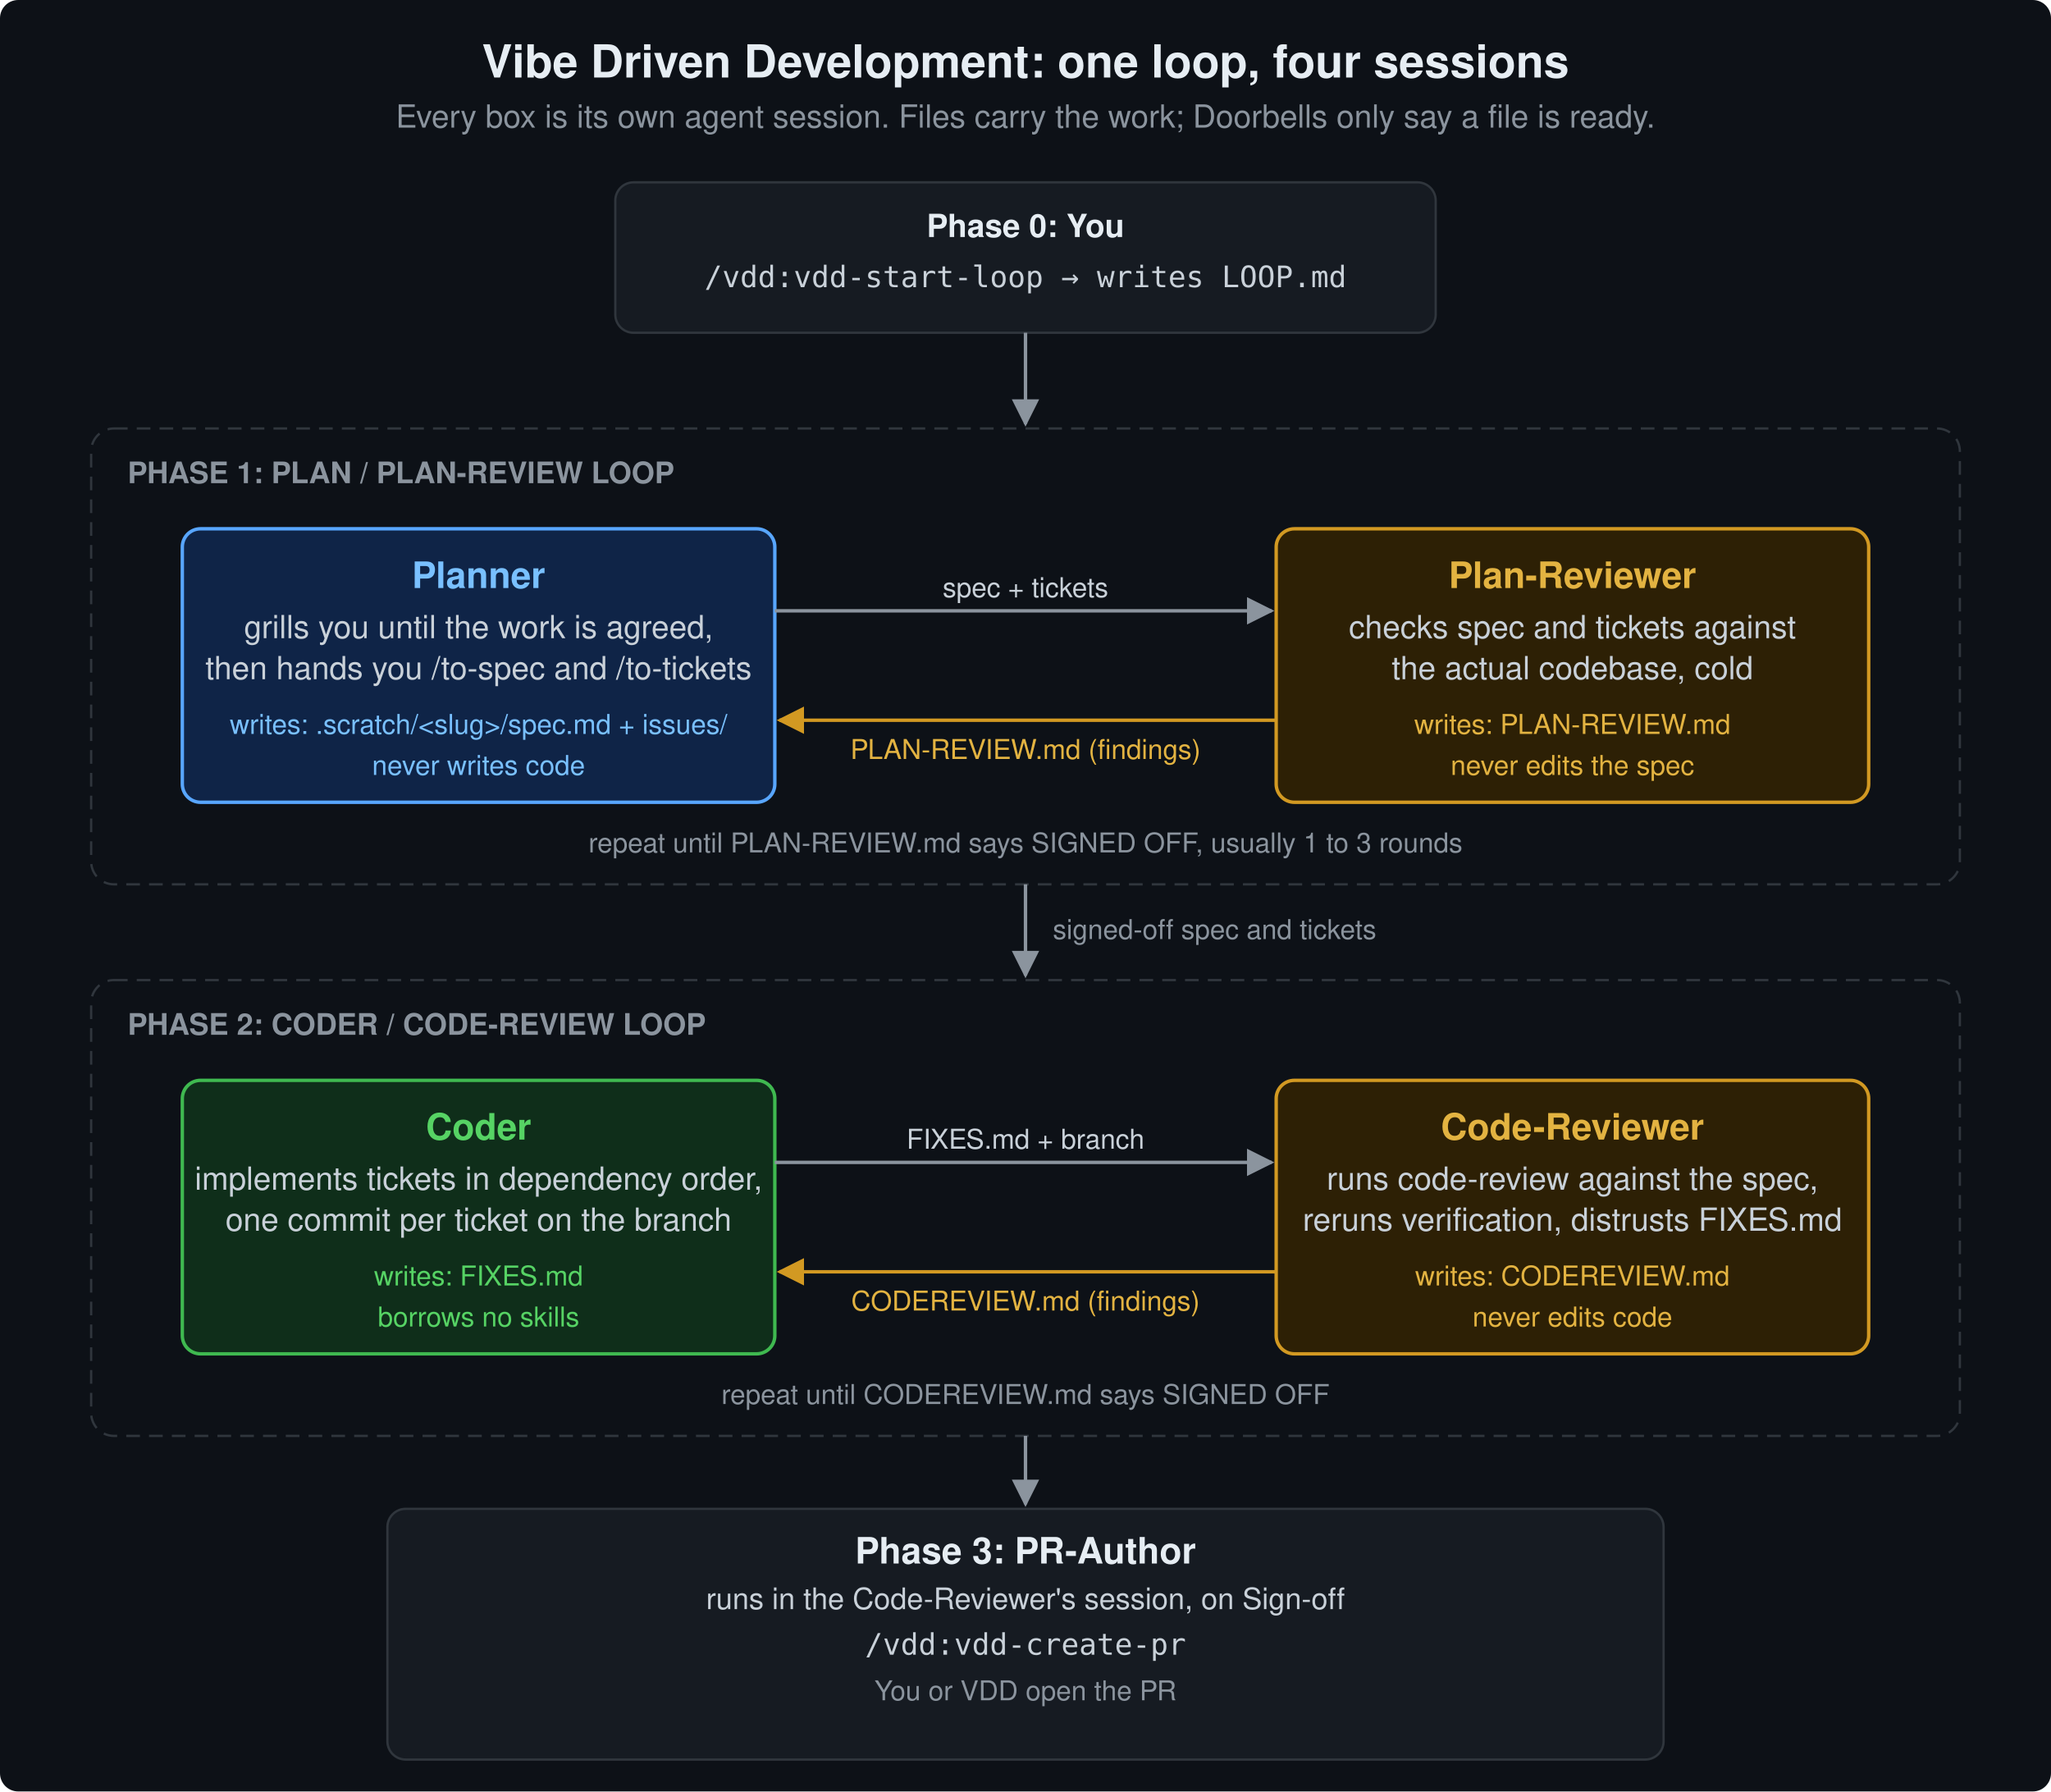
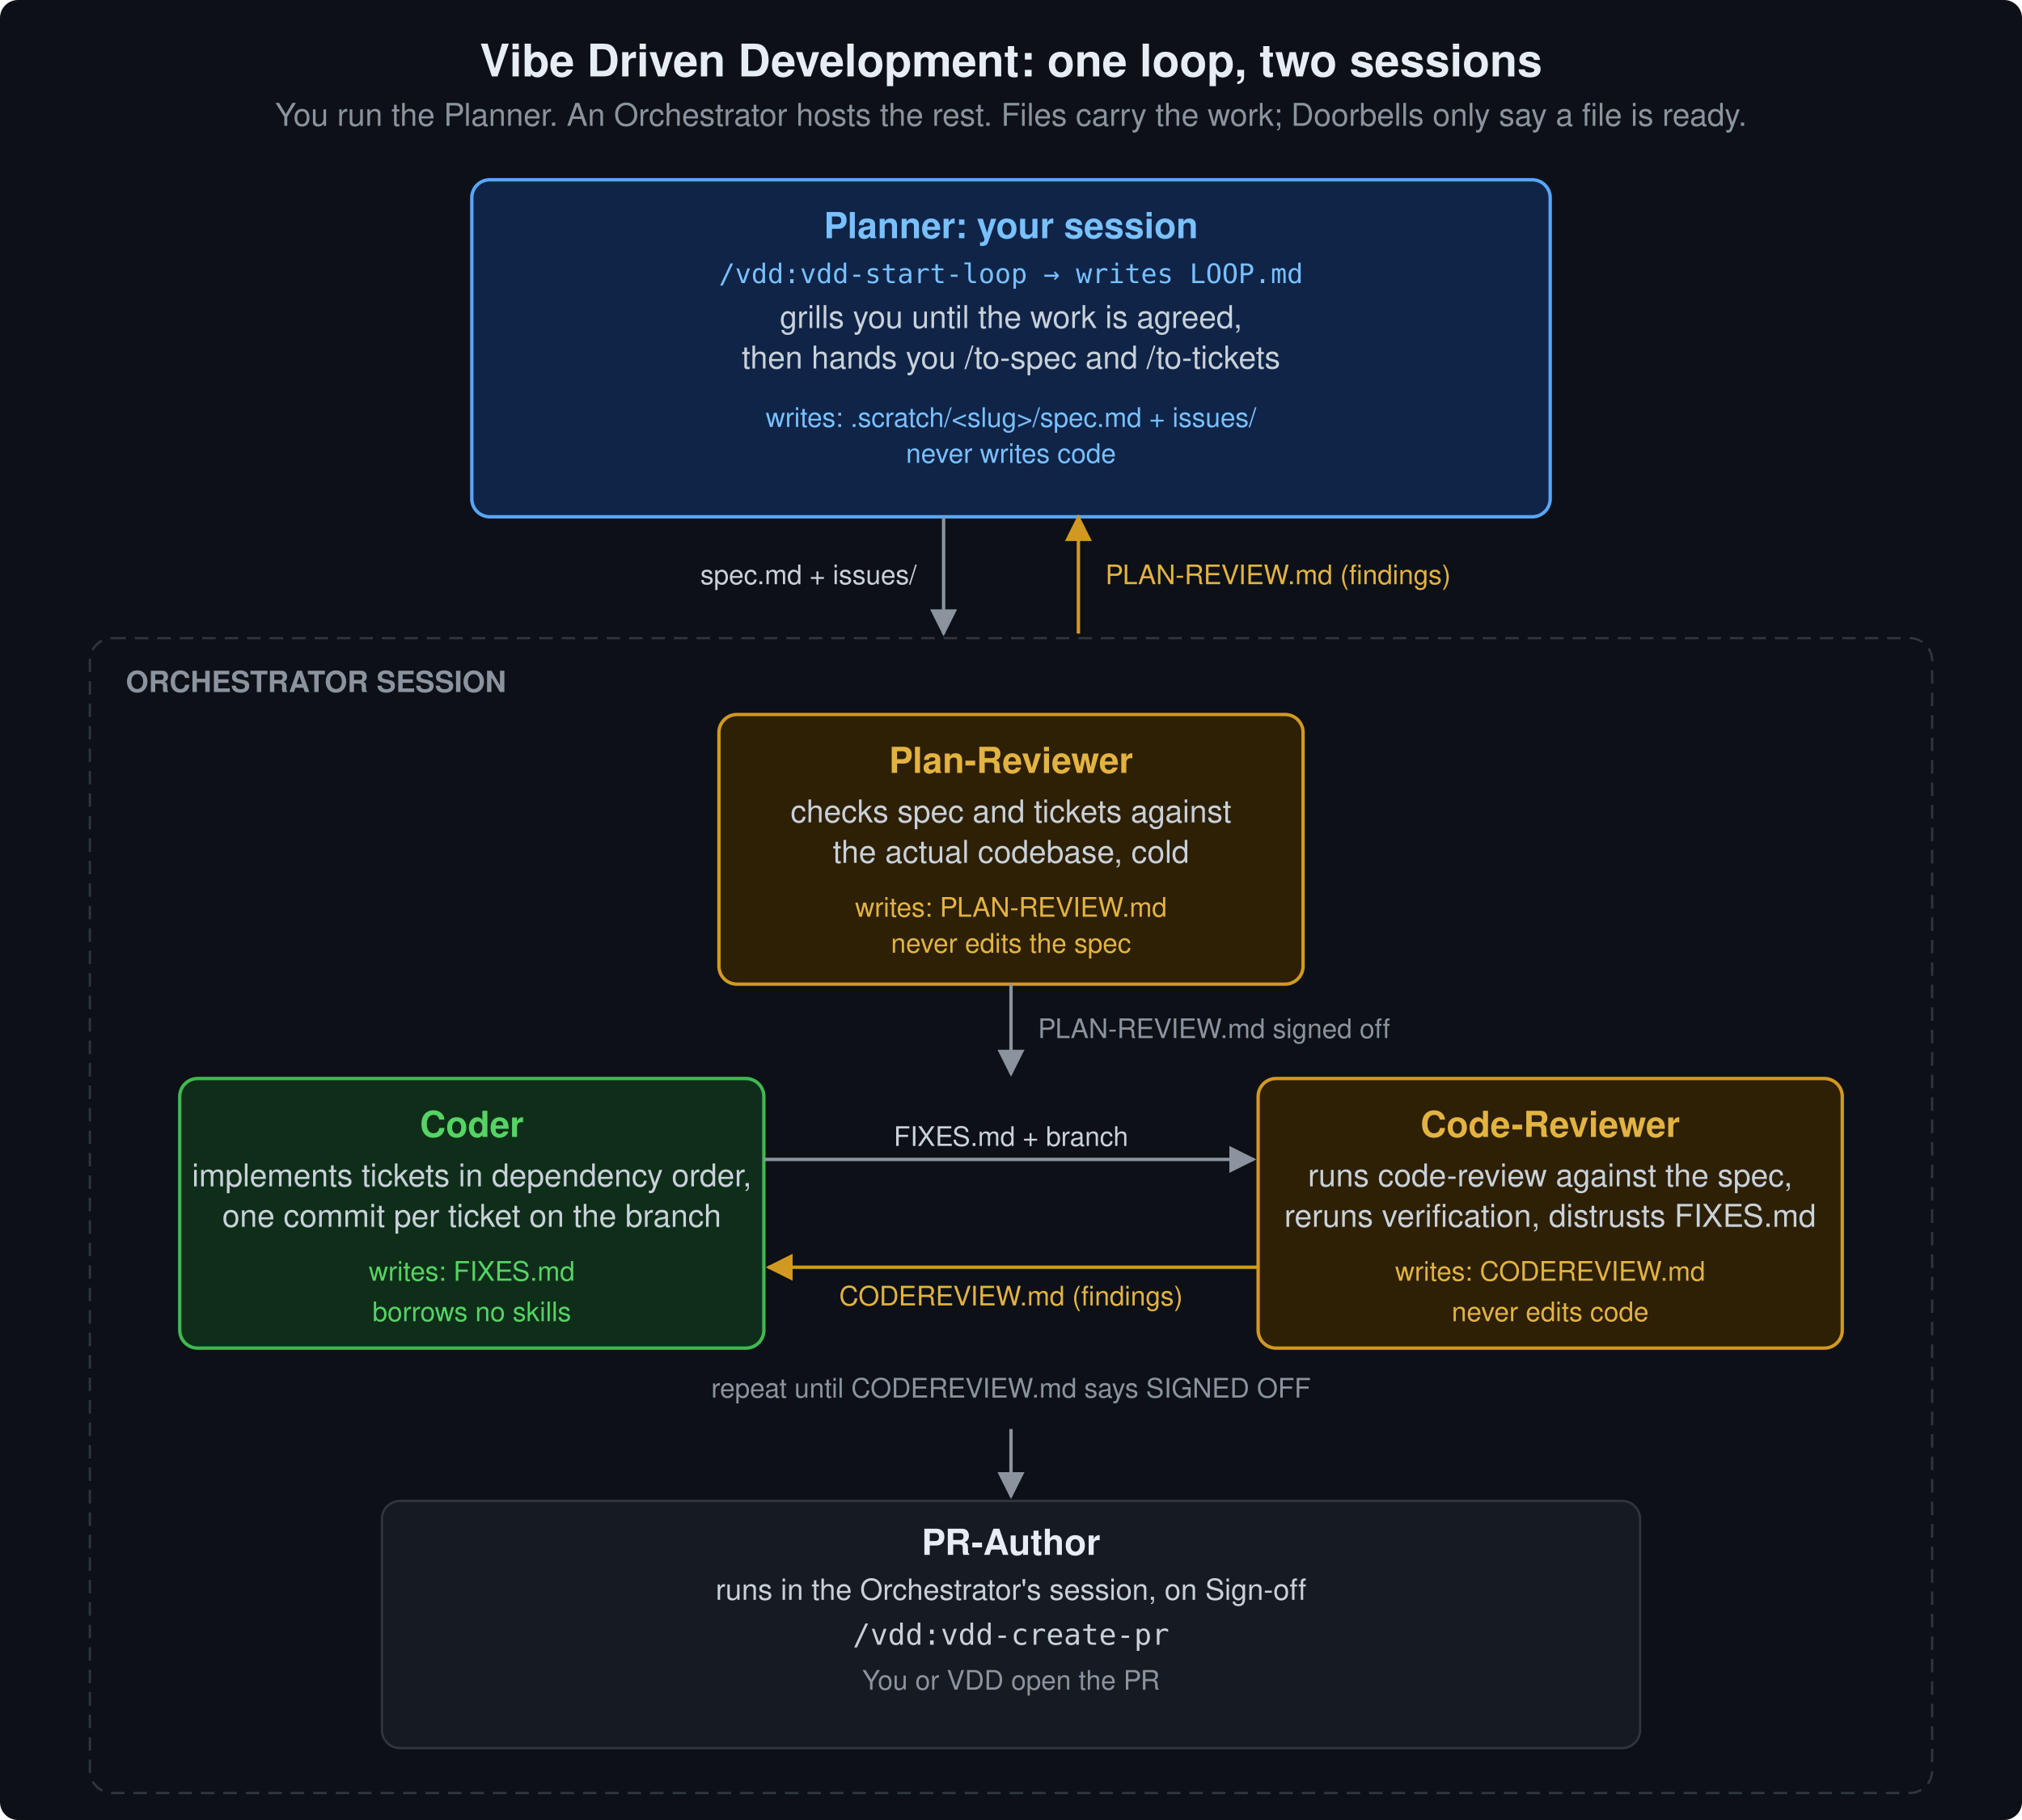
- <svg xmlns="http://www.w3.org/2000/svg" width="900" height="786" viewBox="0 0 900 786" font-family="-apple-system, BlinkMacSystemFont, 'Segoe UI', Helvetica, Arial, sans-serif" font-size="14">
+ <svg xmlns="http://www.w3.org/2000/svg" width="900" height="810" viewBox="0 0 900 810" font-family="-apple-system, BlinkMacSystemFont, 'Segoe UI', Helvetica, Arial, sans-serif" font-size="14">
  <defs>
    <marker id="arrow" viewBox="0 0 10 10" refX="9" refY="5" markerWidth="8" markerHeight="8" orient="auto-start-reverse">
      <path d="M 0 0 L 10 5 L 0 10 z" fill="#8b949e" />
    </marker>
    <marker id="arrow-accent" viewBox="0 0 10 10" refX="9" refY="5" markerWidth="8" markerHeight="8" orient="auto-start-reverse">
      <path d="M 0 0 L 10 5 L 0 10 z" fill="#d29922" />
    </marker>
  </defs>
-   <rect width="900" height="786" fill="#0d1117" rx="8" />
-   <text x="450" y="34" text-anchor="middle" font-size="20" font-weight="600" fill="#e6edf3">Vibe Driven Development: one loop, four sessions</text>
-   <text x="450" y="56" text-anchor="middle" fill="#8b949e">Every box is its own agent session. Files carry the work; Doorbells only say a file is ready.</text>
-   <rect x="270" y="80" width="360" height="66" rx="8" fill="#161b22" stroke="#30363d" />
-   <text x="450" y="104" text-anchor="middle" font-weight="600" fill="#e6edf3">Phase 0: You</text>
-   <text x="450" y="126" text-anchor="middle" fill="#c9d1d9" font-family="ui-monospace, SFMono-Regular, Menlo, monospace" font-size="13">/vdd:vdd-start-loop  →  writes LOOP.md</text>
-   <line x1="450" y1="146" x2="450" y2="186" stroke="#8b949e" stroke-width="1.5" marker-end="url(#arrow)" />
-   <rect x="40" y="188" width="820" height="200" rx="10" fill="none" stroke="#30363d" stroke-dasharray="6 4" />
-   <text x="56" y="212" font-weight="600" fill="#8b949e" font-size="13">PHASE 1: PLAN / PLAN-REVIEW LOOP</text>
-   <rect x="80" y="232" width="260" height="120" rx="8" fill="#0f2447" stroke="#58a6ff" stroke-width="1.5" />
-   <text x="210" y="258" text-anchor="middle" font-weight="600" font-size="16" fill="#79c0ff">Planner</text>
-   <text x="210" y="280" text-anchor="middle" fill="#c9d1d9">grills you until the work is agreed,</text>
-   <text x="210" y="298" text-anchor="middle" fill="#c9d1d9">then hands you /to-spec and /to-tickets</text>
-   <text x="210" y="322" text-anchor="middle" fill="#79c0ff" font-size="12">writes: .scratch/&lt;slug&gt;/spec.md + issues/</text>
-   <text x="210" y="340" text-anchor="middle" fill="#79c0ff" font-size="12">never writes code</text>
-   <rect x="560" y="232" width="260" height="120" rx="8" fill="#2d2005" stroke="#d29922" stroke-width="1.5" />
-   <text x="690" y="258" text-anchor="middle" font-weight="600" font-size="16" fill="#e3b341">Plan-Reviewer</text>
-   <text x="690" y="280" text-anchor="middle" fill="#c9d1d9">checks spec and tickets against</text>
-   <text x="690" y="298" text-anchor="middle" fill="#c9d1d9">the actual codebase, cold</text>
-   <text x="690" y="322" text-anchor="middle" fill="#e3b341" font-size="12">writes: PLAN-REVIEW.md</text>
-   <text x="690" y="340" text-anchor="middle" fill="#e3b341" font-size="12">never edits the spec</text>
-   <path d="M 340 268 L 558 268" stroke="#8b949e" stroke-width="1.5" fill="none" marker-end="url(#arrow)" />
-   <text x="450" y="262" text-anchor="middle" fill="#c9d1d9" font-size="12">spec + tickets</text>
-   <path d="M 560 316 L 342 316" stroke="#d29922" stroke-width="1.5" fill="none" marker-end="url(#arrow-accent)" />
-   <text x="450" y="333" text-anchor="middle" fill="#e3b341" font-size="12">PLAN-REVIEW.md (findings)</text>
-   <text x="450" y="374" text-anchor="middle" fill="#8b949e" font-size="12">repeat until PLAN-REVIEW.md says SIGNED OFF, usually 1 to 3 rounds</text>
-   <line x1="450" y1="388" x2="450" y2="428" stroke="#8b949e" stroke-width="1.5" marker-end="url(#arrow)" />
-   <text x="462" y="412" fill="#8b949e" font-size="12">signed-off spec and tickets</text>
-   <rect x="40" y="430" width="820" height="200" rx="10" fill="none" stroke="#30363d" stroke-dasharray="6 4" />
-   <text x="56" y="454" font-weight="600" fill="#8b949e" font-size="13">PHASE 2: CODER / CODE-REVIEW LOOP</text>
-   <rect x="80" y="474" width="260" height="120" rx="8" fill="#0f2e1a" stroke="#3fb950" stroke-width="1.5" />
-   <text x="210" y="500" text-anchor="middle" font-weight="600" font-size="16" fill="#56d364">Coder</text>
-   <text x="210" y="522" text-anchor="middle" fill="#c9d1d9">implements tickets in dependency order,</text>
-   <text x="210" y="540" text-anchor="middle" fill="#c9d1d9">one commit per ticket on the branch</text>
-   <text x="210" y="564" text-anchor="middle" fill="#56d364" font-size="12">writes: FIXES.md</text>
-   <text x="210" y="582" text-anchor="middle" fill="#56d364" font-size="12">borrows no skills</text>
-   <rect x="560" y="474" width="260" height="120" rx="8" fill="#2d2005" stroke="#d29922" stroke-width="1.5" />
-   <text x="690" y="500" text-anchor="middle" font-weight="600" font-size="16" fill="#e3b341">Code-Reviewer</text>
-   <text x="690" y="522" text-anchor="middle" fill="#c9d1d9">runs code-review against the spec,</text>
-   <text x="690" y="540" text-anchor="middle" fill="#c9d1d9">reruns verification, distrusts FIXES.md</text>
-   <text x="690" y="564" text-anchor="middle" fill="#e3b341" font-size="12">writes: CODEREVIEW.md</text>
-   <text x="690" y="582" text-anchor="middle" fill="#e3b341" font-size="12">never edits code</text>
-   <path d="M 340 510 L 558 510" stroke="#8b949e" stroke-width="1.5" fill="none" marker-end="url(#arrow)" />
-   <text x="450" y="504" text-anchor="middle" fill="#c9d1d9" font-size="12">FIXES.md + branch</text>
-   <path d="M 560 558 L 342 558" stroke="#d29922" stroke-width="1.5" fill="none" marker-end="url(#arrow-accent)" />
-   <text x="450" y="575" text-anchor="middle" fill="#e3b341" font-size="12">CODEREVIEW.md (findings)</text>
-   <text x="450" y="616" text-anchor="middle" fill="#8b949e" font-size="12">repeat until CODEREVIEW.md says SIGNED OFF</text>
-   <line x1="450" y1="630" x2="450" y2="660" stroke="#8b949e" stroke-width="1.5" marker-end="url(#arrow)" />
-   <rect x="170" y="662" width="560" height="110" rx="8" fill="#161b22" stroke="#30363d" />
-   <text x="450" y="686" text-anchor="middle" font-weight="600" font-size="16" fill="#e6edf3">Phase 3: PR-Author</text>
-   <text x="450" y="706" text-anchor="middle" fill="#c9d1d9" font-size="13">runs in the Code-Reviewer's session, on Sign-off</text>
-   <text x="450" y="726" text-anchor="middle" fill="#c9d1d9" font-family="ui-monospace, SFMono-Regular, Menlo, monospace" font-size="13">/vdd:vdd-create-pr</text>
-   <text x="450" y="746" text-anchor="middle" fill="#8b949e" font-size="12">You or VDD open the PR</text>
+   <rect width="900" height="810" fill="#0d1117" rx="8" />
+   <text x="450" y="34" text-anchor="middle" font-size="20" font-weight="600" fill="#e6edf3">Vibe Driven Development: one loop, two sessions</text>
+   <text x="450" y="56" text-anchor="middle" fill="#8b949e">You run the Planner. An Orchestrator hosts the rest. Files carry the work; Doorbells only say a file is ready.</text>
+   <rect x="210" y="80" width="480" height="150" rx="8" fill="#0f2447" stroke="#58a6ff" stroke-width="1.5" />
+   <text x="450" y="106" text-anchor="middle" font-weight="600" font-size="16" fill="#79c0ff">Planner: your session</text>
+   <text x="450" y="126" text-anchor="middle" fill="#79c0ff" font-family="ui-monospace, SFMono-Regular, Menlo, monospace" font-size="12">/vdd:vdd-start-loop  →  writes LOOP.md</text>
+   <text x="450" y="146" text-anchor="middle" fill="#c9d1d9">grills you until the work is agreed,</text>
+   <text x="450" y="164" text-anchor="middle" fill="#c9d1d9">then hands you /to-spec and /to-tickets</text>
+   <text x="450" y="190" text-anchor="middle" fill="#79c0ff" font-size="12">writes: .scratch/&lt;slug&gt;/spec.md + issues/</text>
+   <text x="450" y="206" text-anchor="middle" fill="#79c0ff" font-size="12">never writes code</text>
+   <line x1="420" y1="230" x2="420" y2="282" stroke="#8b949e" stroke-width="1.5" marker-end="url(#arrow)" />
+   <text x="408" y="260" text-anchor="end" fill="#c9d1d9" font-size="12">spec.md + issues/</text>
+   <path d="M 480 282 L 480 230" stroke="#d29922" stroke-width="1.5" fill="none" marker-end="url(#arrow-accent)" />
+   <text x="492" y="260" text-anchor="start" fill="#e3b341" font-size="12">PLAN-REVIEW.md (findings)</text>
+   <rect x="40" y="284" width="820" height="514" rx="10" fill="none" stroke="#30363d" stroke-dasharray="6 4" />
+   <text x="56" y="308" font-weight="600" fill="#8b949e" font-size="13">ORCHESTRATOR SESSION</text>
+   <rect x="320" y="318" width="260" height="120" rx="8" fill="#2d2005" stroke="#d29922" stroke-width="1.5" />
+   <text x="450" y="344" text-anchor="middle" font-weight="600" font-size="16" fill="#e3b341">Plan-Reviewer</text>
+   <text x="450" y="366" text-anchor="middle" fill="#c9d1d9">checks spec and tickets against</text>
+   <text x="450" y="384" text-anchor="middle" fill="#c9d1d9">the actual codebase, cold</text>
+   <text x="450" y="408" text-anchor="middle" fill="#e3b341" font-size="12">writes: PLAN-REVIEW.md</text>
+   <text x="450" y="424" text-anchor="middle" fill="#e3b341" font-size="12">never edits the spec</text>
+   <line x1="450" y1="438" x2="450" y2="478" stroke="#8b949e" stroke-width="1.5" marker-end="url(#arrow)" />
+   <text x="462" y="462" fill="#8b949e" font-size="12">PLAN-REVIEW.md signed off</text>
+   <rect x="80" y="480" width="260" height="120" rx="8" fill="#0f2e1a" stroke="#3fb950" stroke-width="1.5" />
+   <text x="210" y="506" text-anchor="middle" font-weight="600" font-size="16" fill="#56d364">Coder</text>
+   <text x="210" y="528" text-anchor="middle" fill="#c9d1d9">implements tickets in dependency order,</text>
+   <text x="210" y="546" text-anchor="middle" fill="#c9d1d9">one commit per ticket on the branch</text>
+   <text x="210" y="570" text-anchor="middle" fill="#56d364" font-size="12">writes: FIXES.md</text>
+   <text x="210" y="588" text-anchor="middle" fill="#56d364" font-size="12">borrows no skills</text>
+   <rect x="560" y="480" width="260" height="120" rx="8" fill="#2d2005" stroke="#d29922" stroke-width="1.5" />
+   <text x="690" y="506" text-anchor="middle" font-weight="600" font-size="16" fill="#e3b341">Code-Reviewer</text>
+   <text x="690" y="528" text-anchor="middle" fill="#c9d1d9">runs code-review against the spec,</text>
+   <text x="690" y="546" text-anchor="middle" fill="#c9d1d9">reruns verification, distrusts FIXES.md</text>
+   <text x="690" y="570" text-anchor="middle" fill="#e3b341" font-size="12">writes: CODEREVIEW.md</text>
+   <text x="690" y="588" text-anchor="middle" fill="#e3b341" font-size="12">never edits code</text>
+   <path d="M 340 516 L 558 516" stroke="#8b949e" stroke-width="1.5" fill="none" marker-end="url(#arrow)" />
+   <text x="450" y="510" text-anchor="middle" fill="#c9d1d9" font-size="12">FIXES.md + branch</text>
+   <path d="M 560 564 L 342 564" stroke="#d29922" stroke-width="1.5" fill="none" marker-end="url(#arrow-accent)" />
+   <text x="450" y="581" text-anchor="middle" fill="#e3b341" font-size="12">CODEREVIEW.md (findings)</text>
+   <text x="450" y="622" text-anchor="middle" fill="#8b949e" font-size="12">repeat until CODEREVIEW.md says SIGNED OFF</text>
+   <line x1="450" y1="636" x2="450" y2="666" stroke="#8b949e" stroke-width="1.5" marker-end="url(#arrow)" />
+   <rect x="170" y="668" width="560" height="110" rx="8" fill="#161b22" stroke="#30363d" />
+   <text x="450" y="692" text-anchor="middle" font-weight="600" font-size="16" fill="#e6edf3">PR-Author</text>
+   <text x="450" y="712" text-anchor="middle" fill="#c9d1d9" font-size="13">runs in the Orchestrator's session, on Sign-off</text>
+   <text x="450" y="732" text-anchor="middle" fill="#c9d1d9" font-family="ui-monospace, SFMono-Regular, Menlo, monospace" font-size="13">/vdd:vdd-create-pr</text>
+   <text x="450" y="752" text-anchor="middle" fill="#8b949e" font-size="12">You or VDD open the PR</text>
</svg>
